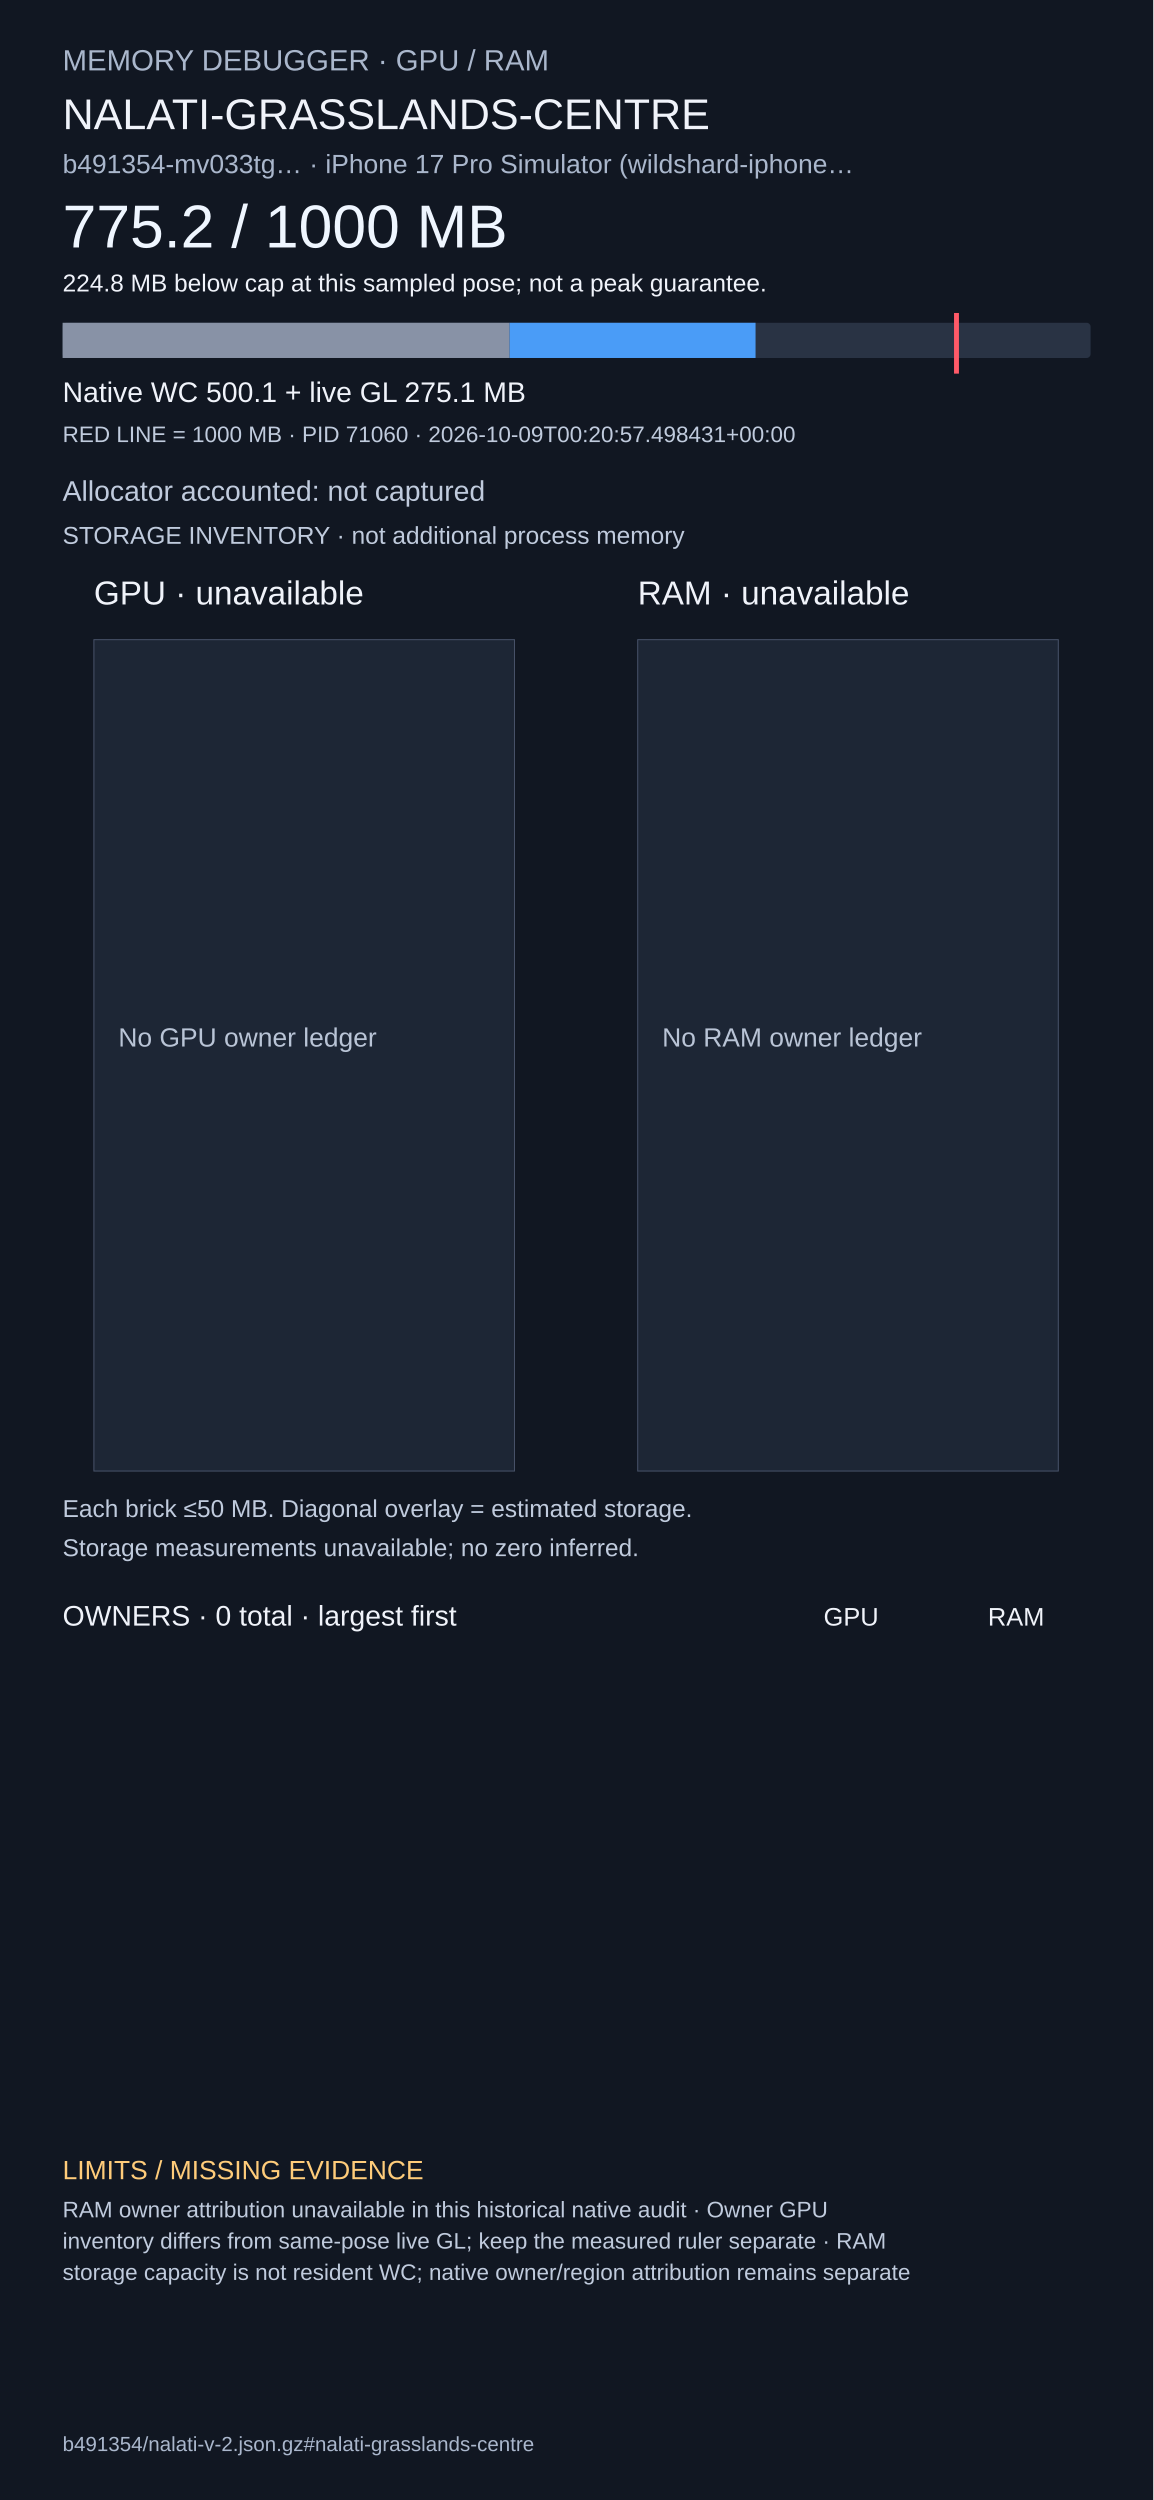
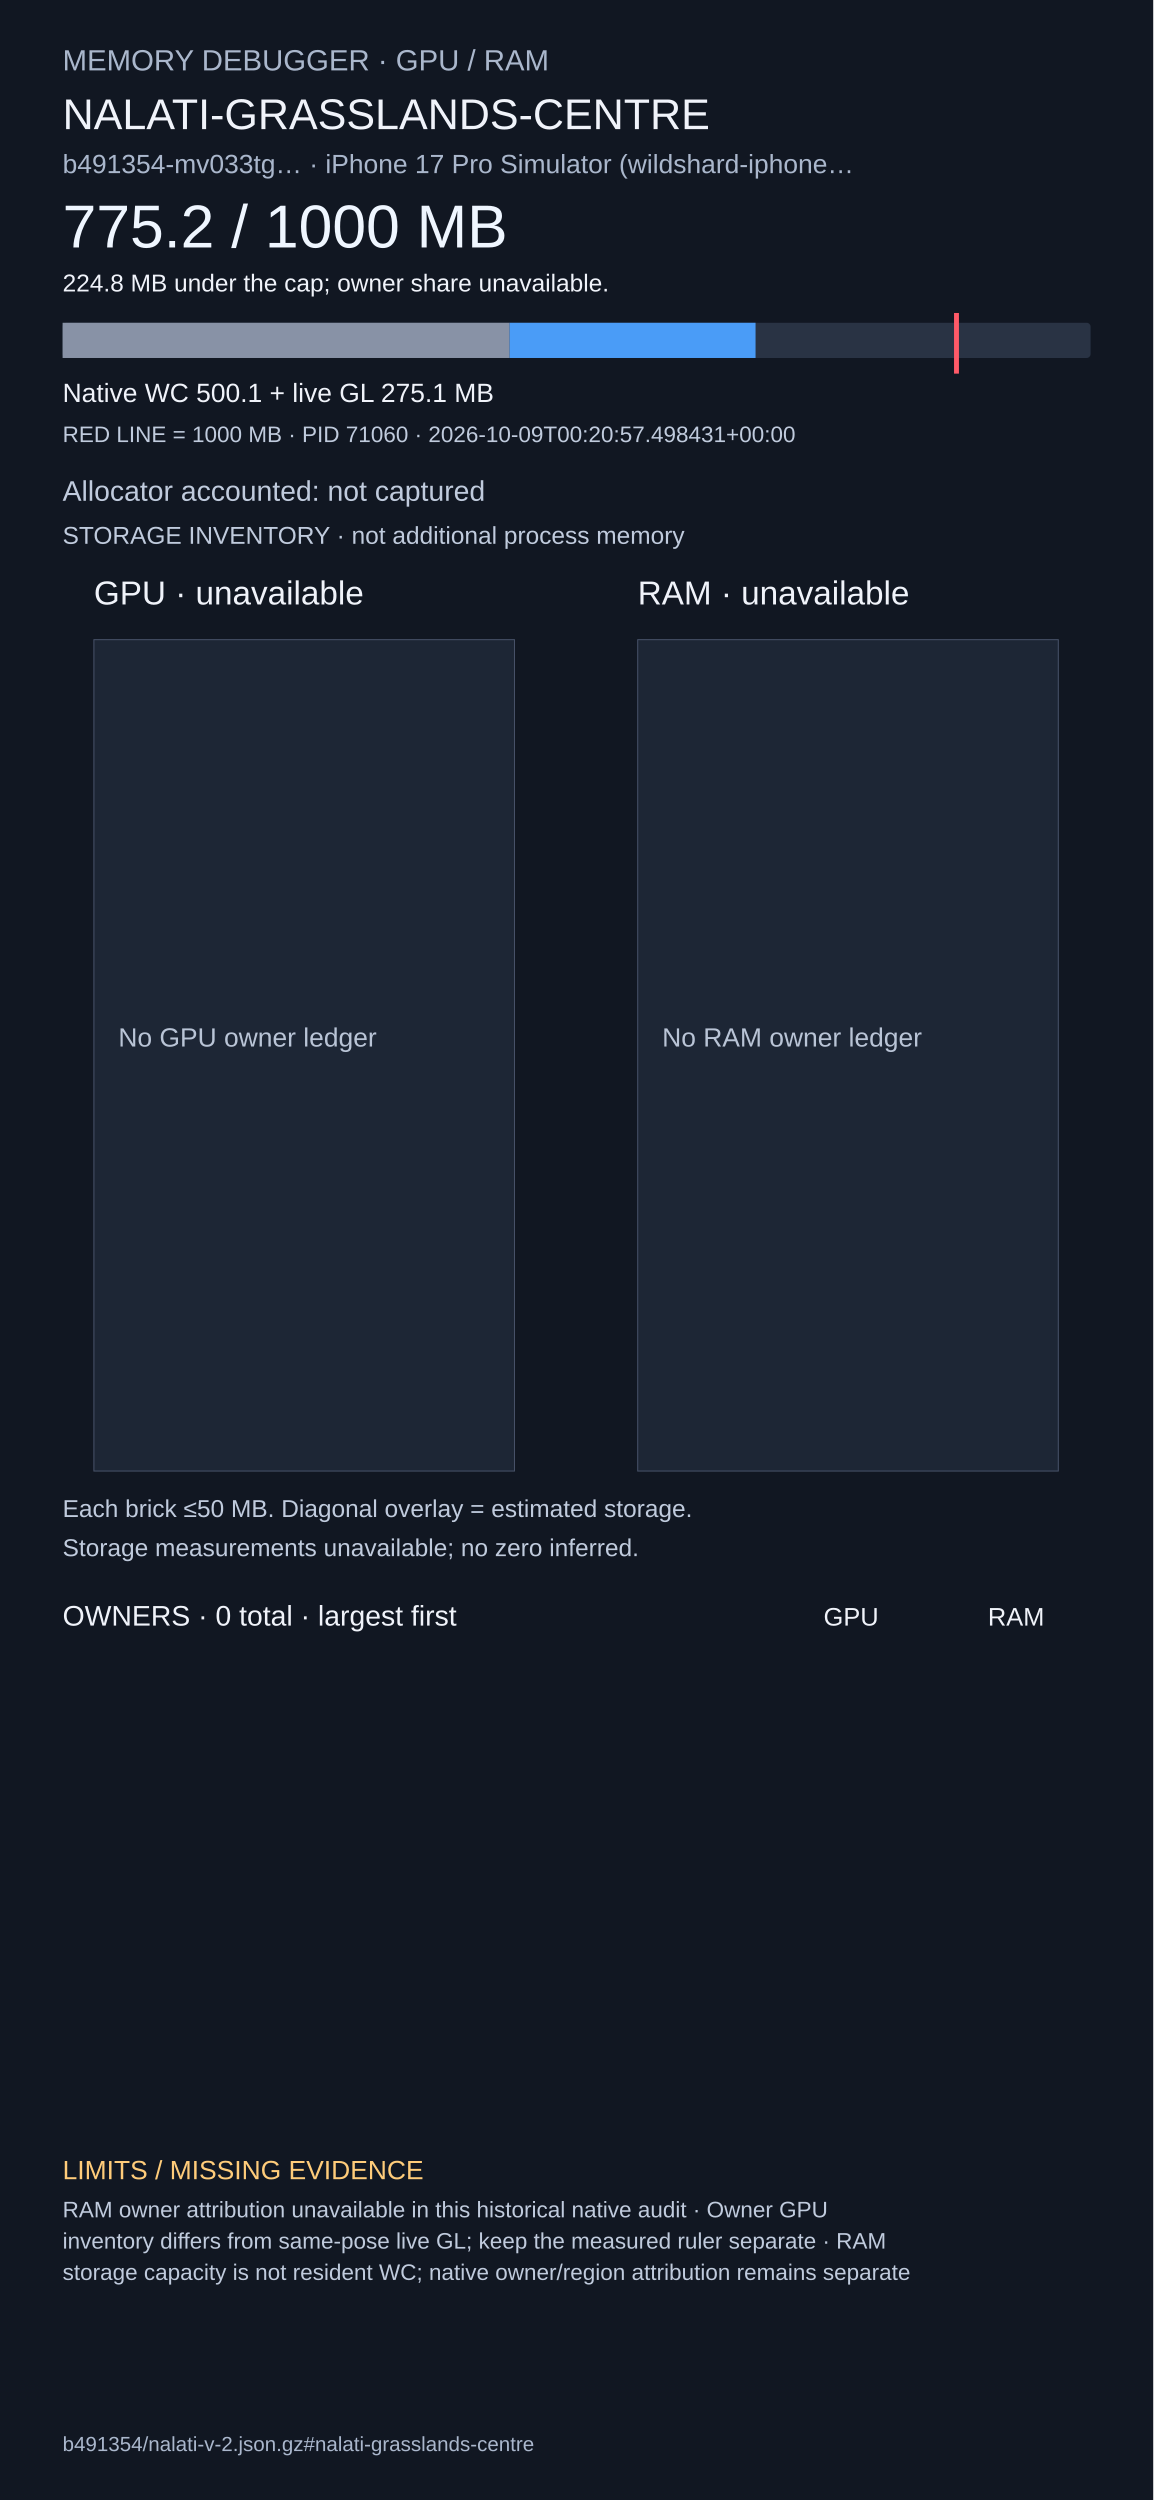
<svg xmlns="http://www.w3.org/2000/svg" width="1179" height="2556" viewBox="0 0 1179 2556">
  <defs>
    <pattern id="unknown" width="14" height="14" patternUnits="userSpaceOnUse">
      <rect width="14" height="14" fill="#656b76" />
      <path d="M-4 4L4-4M0 14L14 0M10 18L18 10" stroke="#b5bac5" stroke-width="3" />
    </pattern>
    <pattern id="estimated" width="16" height="16" patternUnits="userSpaceOnUse">
      <path d="M-4 4L4-4M0 16L16 0M12 20L20 12" stroke="#ffffff" stroke-opacity="0.24" stroke-width="2" />
    </pattern>
  </defs>
  <rect width="1179" height="2556" fill="#111722" />
  <g font-family="Arial, sans-serif" fill="#f0f3fa">
    <text x="64" y="72" font-size="30" fill="#aab7cc">MEMORY DEBUGGER · GPU / RAM</text>
    <text x="64" y="132" font-size="44" fill="#f0f3fa">NALATI-GRASSLANDS-CENTRE</text>
    <text x="64" y="177" font-size="27" fill="#aab7cc">b491354-mv033tg… · iPhone 17 Pro Simulator (wildshard-iphone…</text>
    <text x="64" y="253" font-size="62" fill="#eff6ff">775.2 / 1000 MB</text>
-     <text x="64" y="298" font-size="25" fill="#f0f3fa">224.8 MB below cap at this sampled pose; not a peak guarantee.</text>
+     <text x="64" y="298" font-size="25" fill="#f0f3fa">224.8 MB under the cap; owner share unavailable.</text>
    <rect x="64" y="330" width="1051" height="36" rx="4" fill="#293344" />
    <rect x="64" y="330" width="457.011" height="36" fill="#8892a6" />
    <rect x="521.011" y="330" width="251.459" height="36" fill="#4a9cf7" />
    <path d="M977.913 320v62" stroke="#ff5a68" stroke-width="5" />
-     <text x="64" y="411" font-size="29" fill="#f0f3fa">Native WC 500.1 + live GL 275.1 MB</text>
+     <text x="64" y="411" font-size="27" fill="#f0f3fa">Native WC 500.1 + live GL 275.1 MB</text>
    <text x="64" y="452" font-size="23" fill="#c0cbdd">RED LINE = 1000 MB · PID 71060 · 2026-10-09T00:20:57.498431+00:00</text>
    <text x="64" y="512" font-size="29" fill="#c0cbdd">Allocator accounted: not captured</text>
    <text x="64" y="556" font-size="25" fill="#c0cbdd">STORAGE INVENTORY · not additional process memory</text>
    <text x="96" y="618" font-size="34" fill="#f0f3fa">GPU · unavailable</text>
    <text x="652" y="618" font-size="34" fill="#f0f3fa">RAM · unavailable</text>
    <rect x="96" y="654" width="430" height="850" fill="#1d2635" stroke="#48536a" />
    <text x="121" y="1070" font-size="27" fill="#b9c4d6">No GPU owner ledger</text>
    <rect x="652" y="654" width="430" height="850" fill="#1d2635" stroke="#48536a" />
    <text x="677" y="1070" font-size="27" fill="#b9c4d6">No RAM owner ledger</text>
    <text x="64" y="1551" font-size="25" fill="#c0cbdd">Each brick ≤50 MB. Diagonal overlay = estimated storage.</text>
    <text x="64" y="1591" font-size="25" fill="#c0cbdd">Storage measurements unavailable; no zero inferred.</text>
    <text x="64" y="1662" font-size="29" fill="#f0f3fa">OWNERS · 0 total · largest first</text>
    <text x="842" y="1662" font-size="26" fill="#f0f3fa">GPU</text>
    <text x="1010" y="1662" font-size="26" fill="#f0f3fa">RAM</text>
    <text x="64" y="2228" font-size="27" fill="#ffcc7a">LIMITS / MISSING EVIDENCE</text>
    <text x="64" y="2267" font-size="23" fill="#c0cbdd">RAM owner attribution unavailable in this historical native audit · Owner GPU</text>
    <text x="64" y="2299" font-size="23" fill="#c0cbdd">inventory differs from same-pose live GL; keep the measured ruler separate · RAM</text>
    <text x="64" y="2331" font-size="23" fill="#c0cbdd">storage capacity is not resident WC; native owner/region attribution remains separate</text>
    <text x="64" y="2506" font-size="21" fill="#aab7cc">b491354/nalati-v-2.json.gz#nalati-grasslands-centre</text>
  </g>
</svg>
